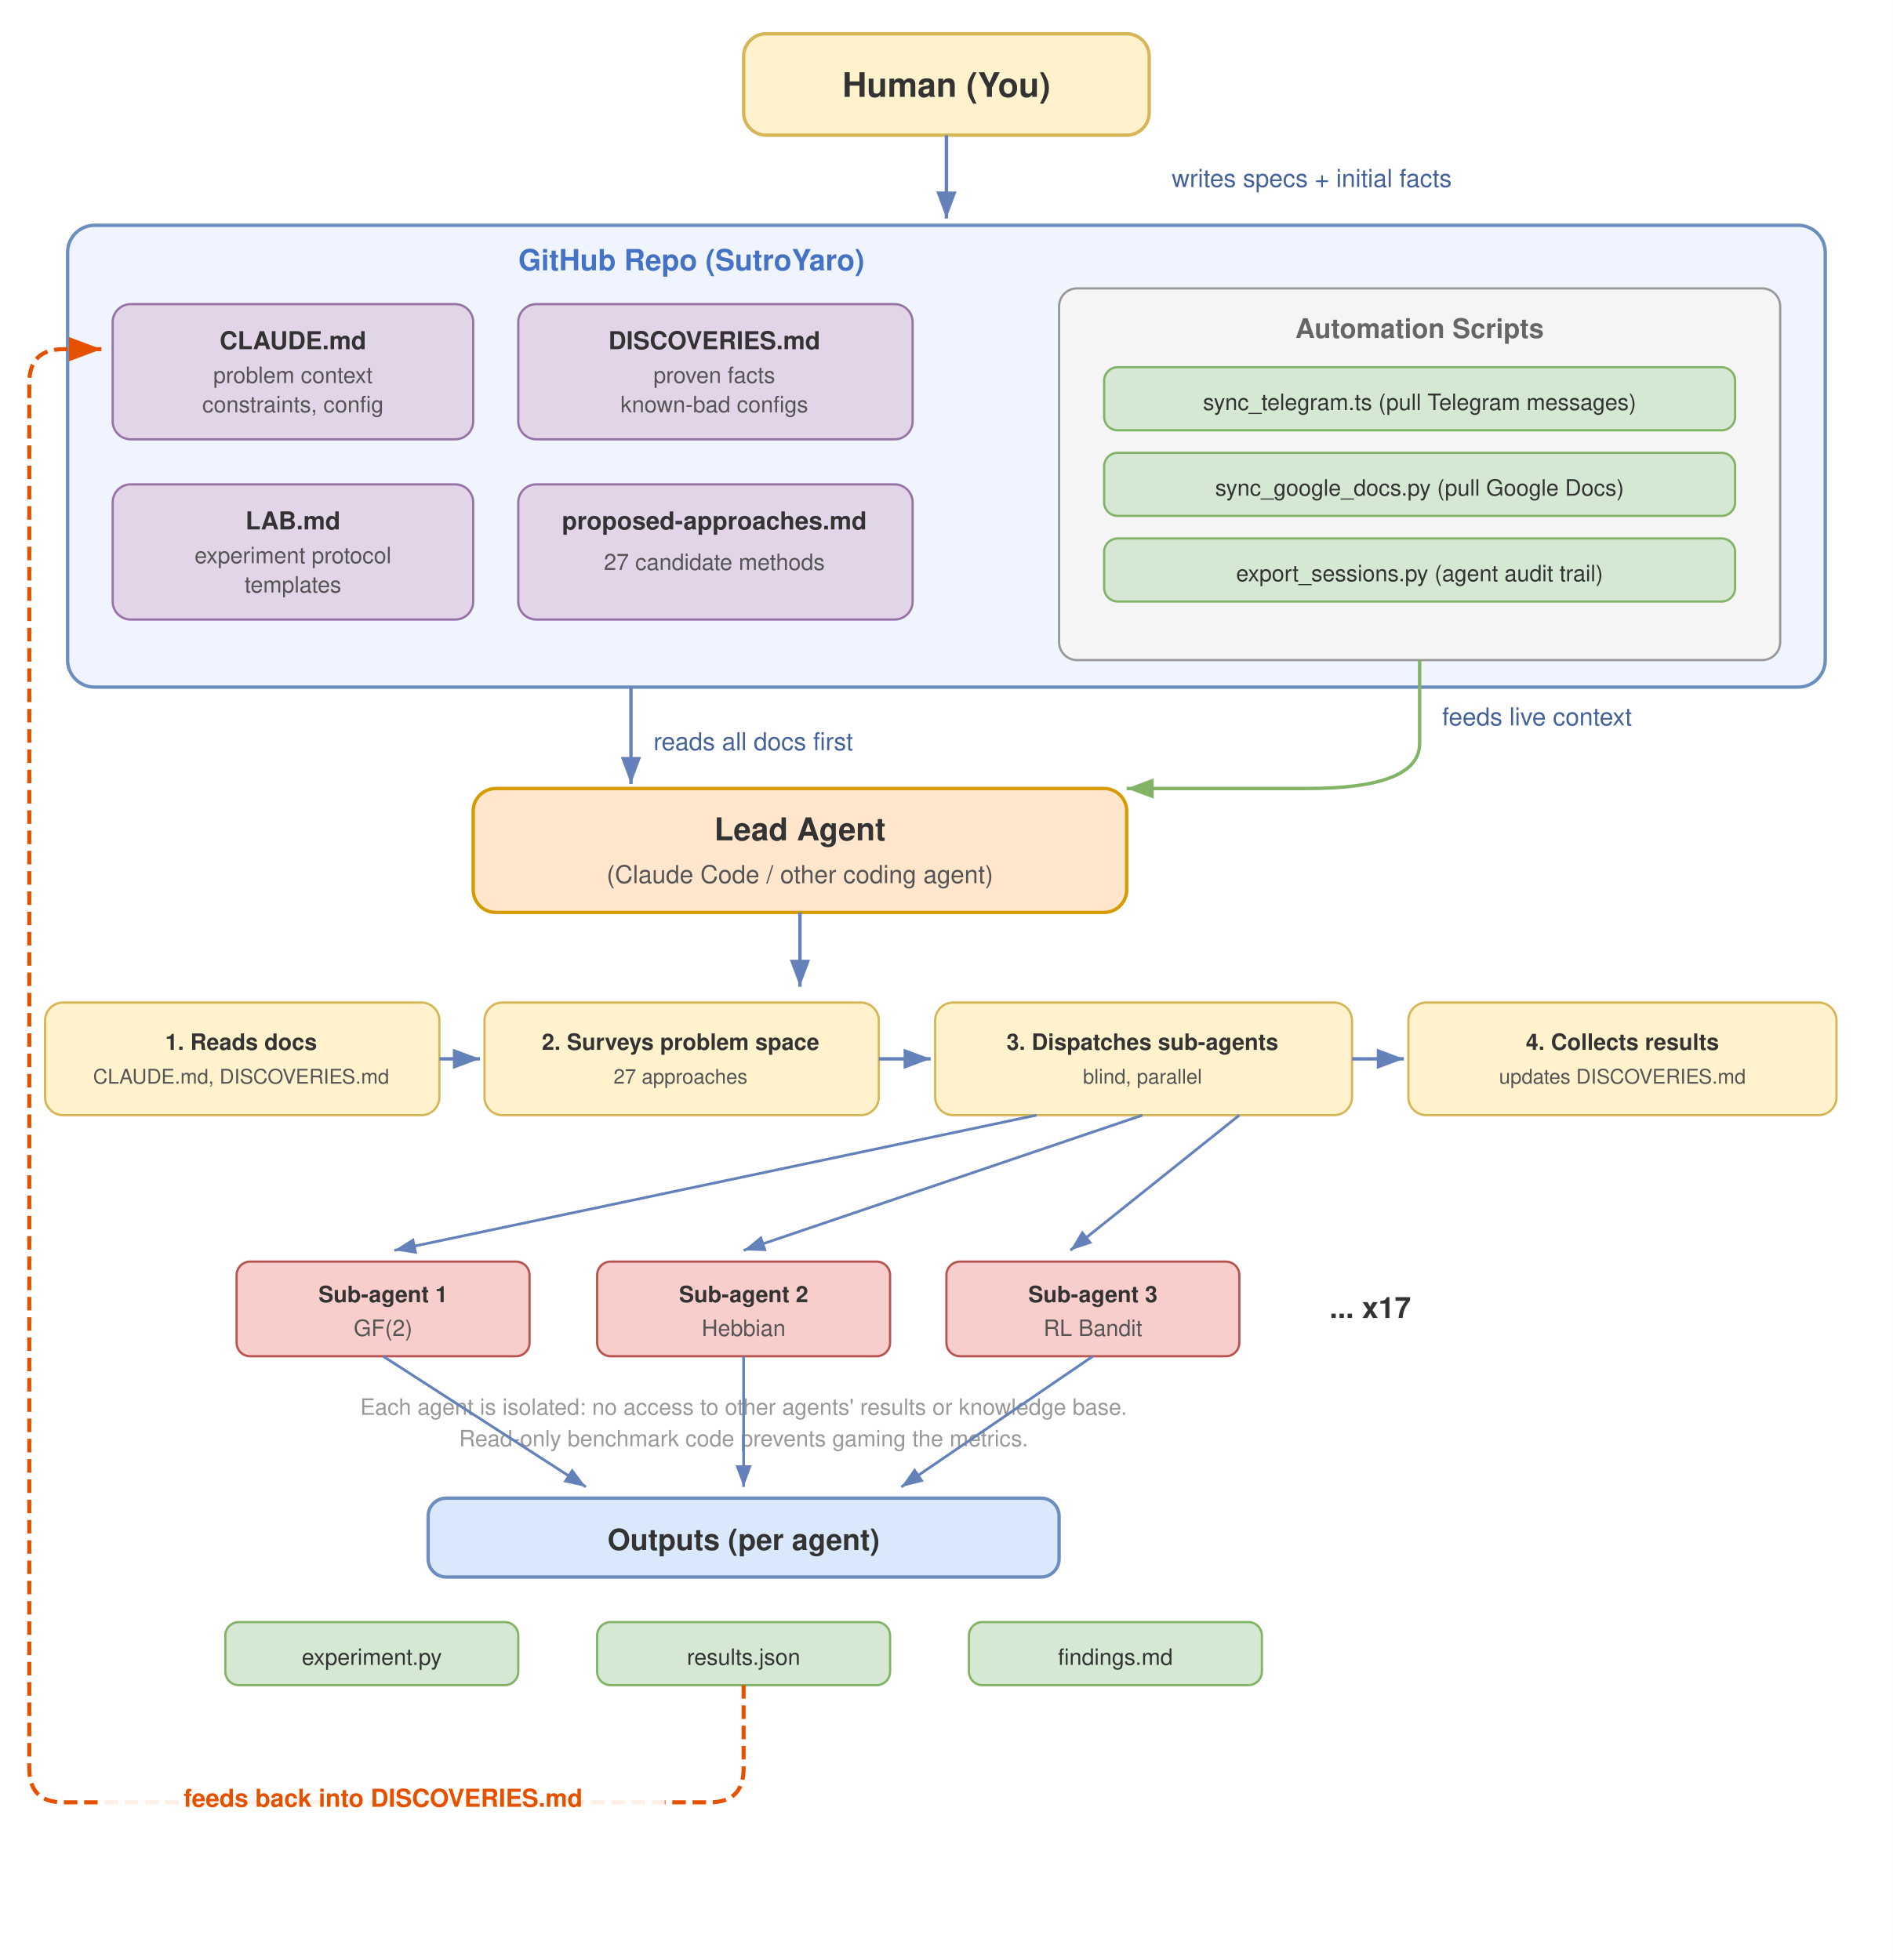
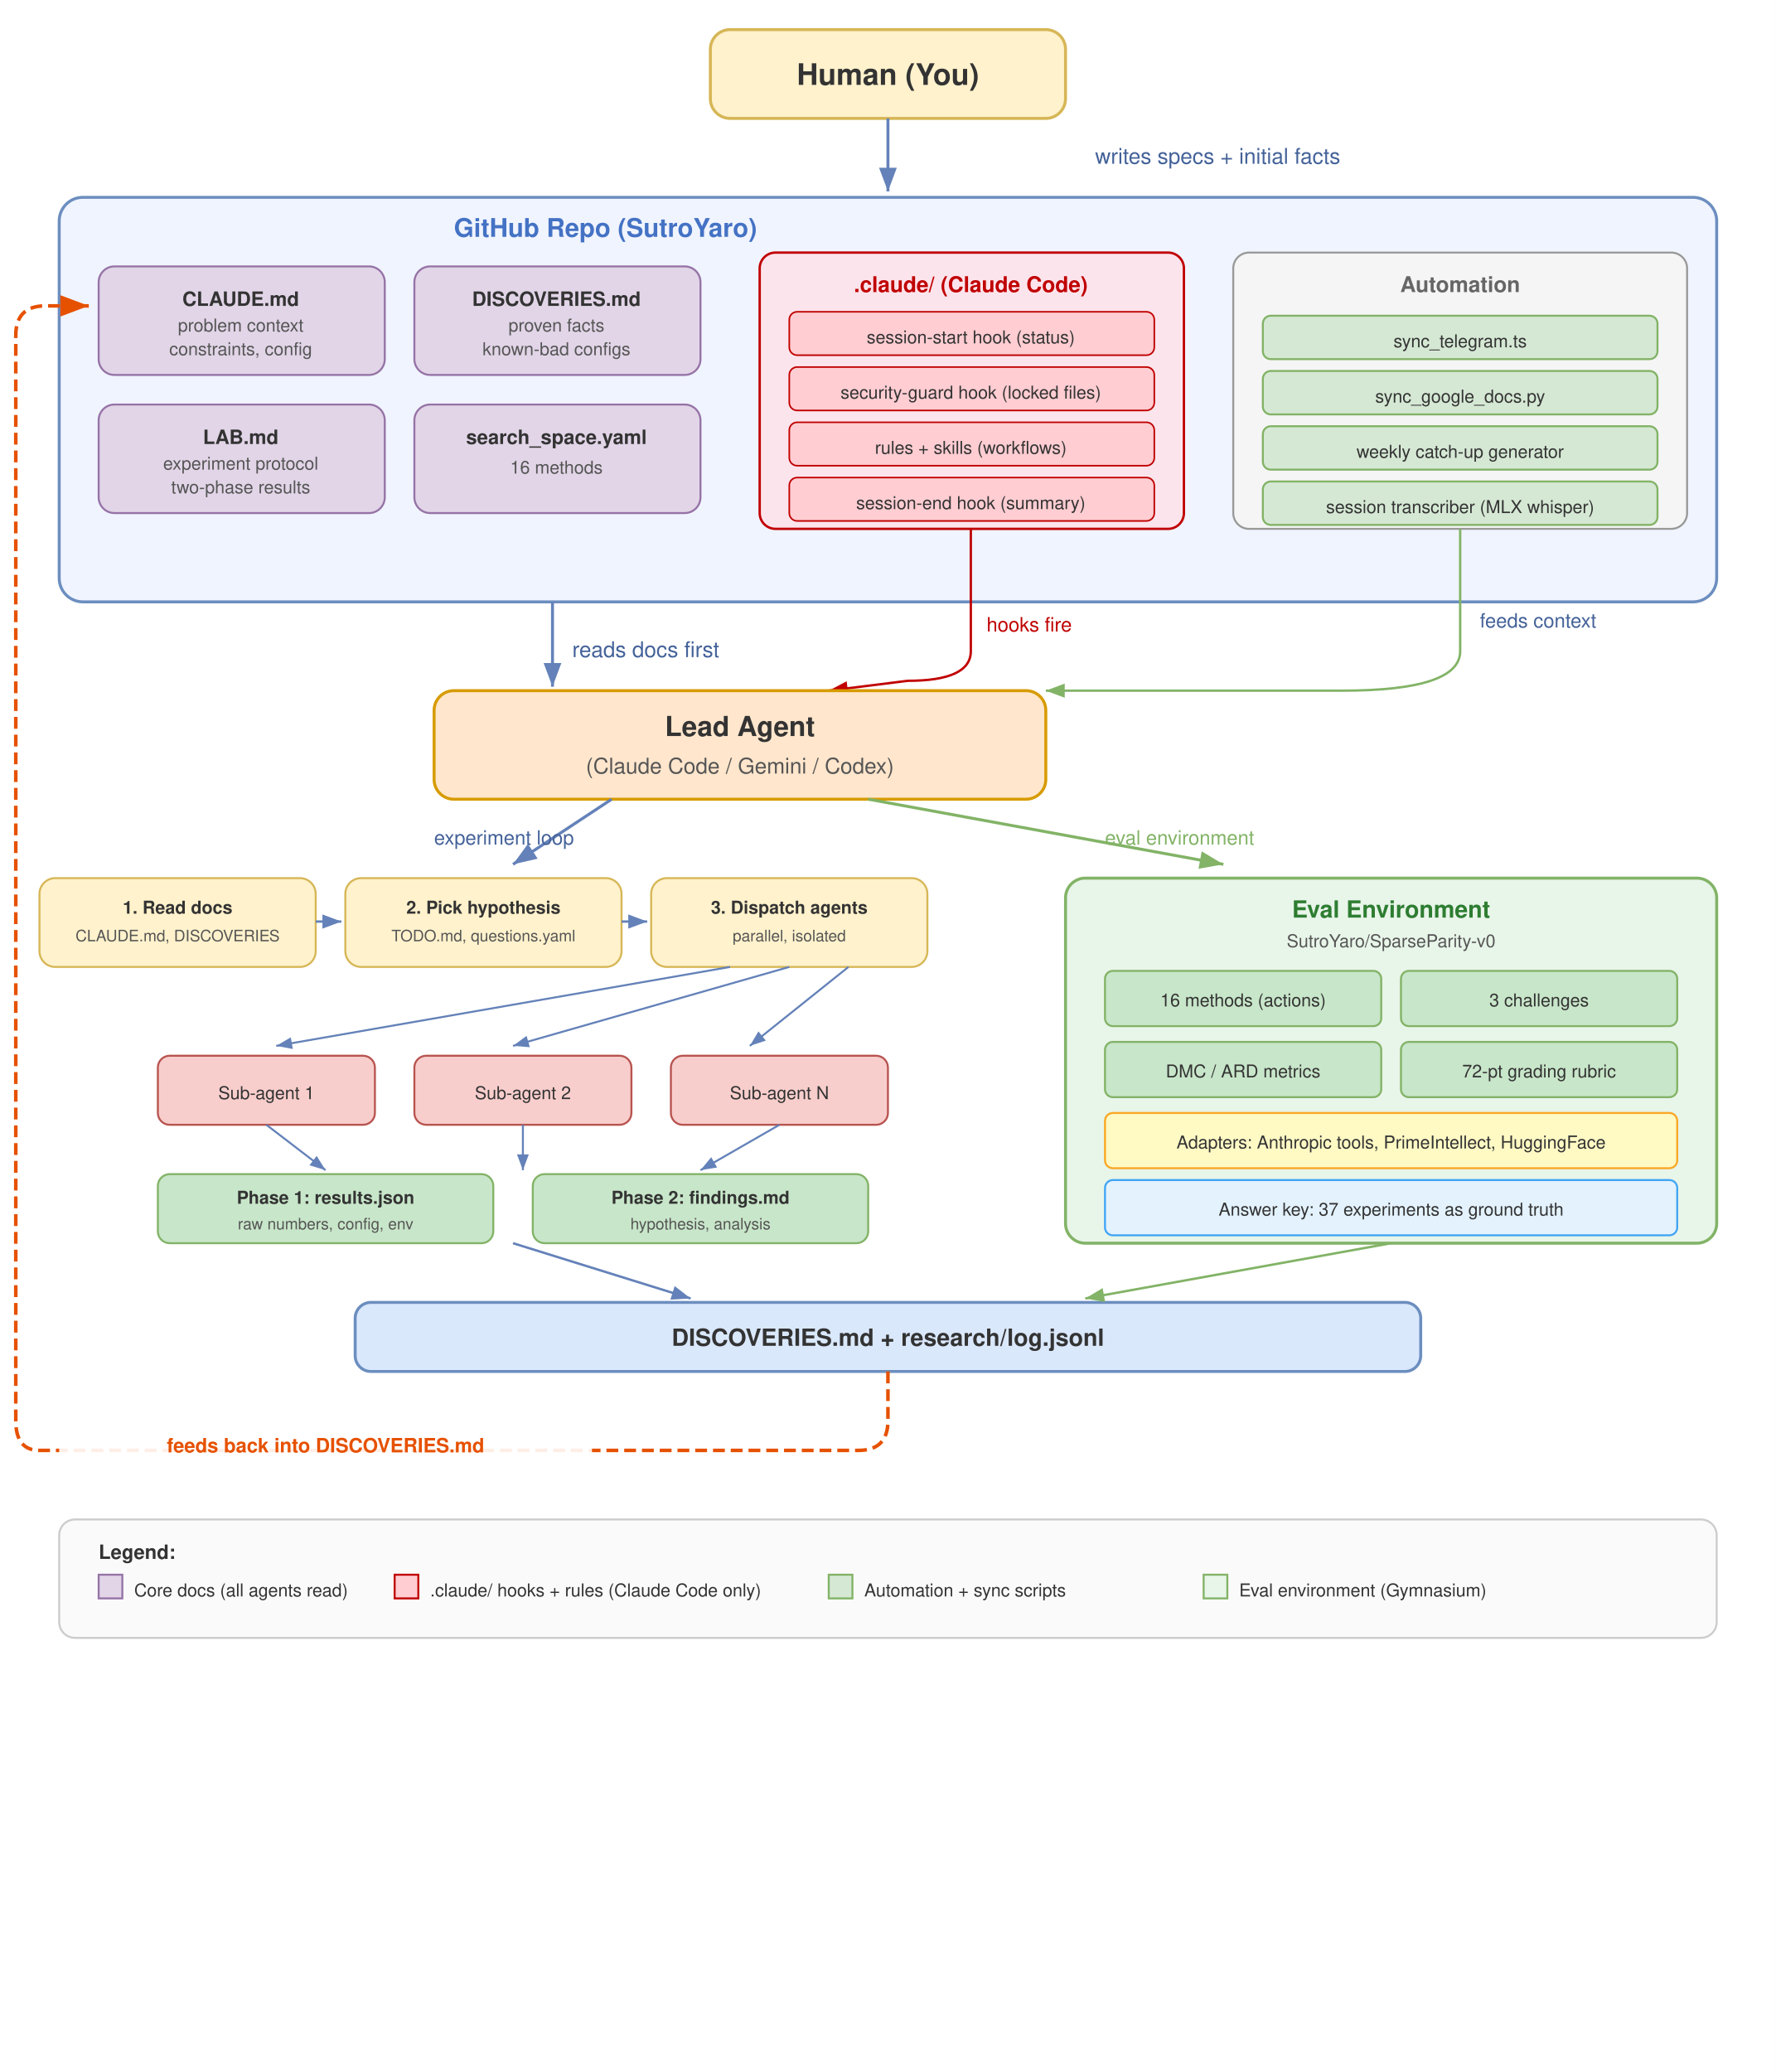
- <svg xmlns="http://www.w3.org/2000/svg" width="840" height="870" viewBox="0 0 840 870" font-family="Helvetica, Arial, sans-serif">
-   <rect width="840" height="870" fill="white" />
+ <svg xmlns="http://www.w3.org/2000/svg" width="900" height="1050" viewBox="0 0 900 1050" font-family="Helvetica, Arial, sans-serif">
+   <rect width="900" height="1050" fill="white" />
  <defs>
    <marker id="ab" markerWidth="8" markerHeight="6" refX="8" refY="3" orient="auto">
      <path d="M0,0 L8,3 L0,6 Z" fill="#6482b9" />
    </marker>
    <marker id="ag" markerWidth="8" markerHeight="6" refX="8" refY="3" orient="auto">
      <path d="M0,0 L8,3 L0,6 Z" fill="#82b366" />
    </marker>
    <marker id="ao" markerWidth="8" markerHeight="6" refX="8" refY="3" orient="auto">
      <path d="M0,0 L8,3 L0,6 Z" fill="#e65100" />
    </marker>
+     <marker id="ar" markerWidth="8" markerHeight="6" refX="8" refY="3" orient="auto">
+       <path d="M0,0 L8,3 L0,6 Z" fill="#c00000" />
+     </marker>
  </defs>
-   <rect x="330" y="15" width="180" height="45" rx="10" fill="#fff2cc" stroke="#d6b656" stroke-width="1.5" />
-   <text x="420" y="43" text-anchor="middle" font-size="15" font-weight="bold" fill="#333">Human (You)</text>
-   <line x1="420" y1="60" x2="420" y2="97" stroke="#6482b9" stroke-width="1.5" marker-end="url(#ab)" />
-   <text x="520" y="83" font-size="11" fill="#446299">writes specs + initial facts</text>
-   <rect x="30" y="100" width="780" height="205" rx="12" fill="#f0f4ff" stroke="#6c8ebf" stroke-width="1.5" />
+   <rect x="360" y="15" width="180" height="45" rx="10" fill="#fff2cc" stroke="#d6b656" stroke-width="1.5" />
+   <text x="450" y="43" text-anchor="middle" font-size="15" font-weight="bold" fill="#333">Human (You)</text>
+   <line x1="450" y1="60" x2="450" y2="97" stroke="#6482b9" stroke-width="1.5" marker-end="url(#ab)" />
+   <text x="555" y="83" font-size="11" fill="#446299">writes specs + initial facts</text>
+   <rect x="30" y="100" width="840" height="205" rx="12" fill="#f0f4ff" stroke="#6c8ebf" stroke-width="1.5" />
  <text x="230" y="120" font-size="13" font-weight="bold" fill="#4472c4">GitHub Repo (SutroYaro)</text>
-   <rect x="50" y="135" width="160" height="60" rx="8" fill="#e1d5e7" stroke="#9673a6" />
-   <text x="130" y="155" text-anchor="middle" font-size="11" font-weight="bold" fill="#333">CLAUDE.md</text>
-   <text x="130" y="170" text-anchor="middle" font-size="10" fill="#555">problem context</text>
-   <text x="130" y="183" text-anchor="middle" font-size="10" fill="#555">constraints, config</text>
-   <rect x="230" y="135" width="175" height="60" rx="8" fill="#e1d5e7" stroke="#9673a6" />
-   <text x="317" y="155" text-anchor="middle" font-size="11" font-weight="bold" fill="#333">DISCOVERIES.md</text>
-   <text x="317" y="170" text-anchor="middle" font-size="10" fill="#555">proven facts</text>
-   <text x="317" y="183" text-anchor="middle" font-size="10" fill="#555">known-bad configs</text>
-   <rect x="50" y="215" width="160" height="60" rx="8" fill="#e1d5e7" stroke="#9673a6" />
-   <text x="130" y="235" text-anchor="middle" font-size="11" font-weight="bold" fill="#333">LAB.md</text>
-   <text x="130" y="250" text-anchor="middle" font-size="10" fill="#555">experiment protocol</text>
-   <text x="130" y="263" text-anchor="middle" font-size="10" fill="#555">templates</text>
-   <rect x="230" y="215" width="175" height="60" rx="8" fill="#e1d5e7" stroke="#9673a6" />
-   <text x="317" y="235" text-anchor="middle" font-size="11" font-weight="bold" fill="#333">proposed-approaches.md</text>
-   <text x="317" y="253" text-anchor="middle" font-size="10" fill="#555">27 candidate methods</text>
-   <rect x="470" y="128" width="320" height="165" rx="8" fill="#f5f5f5" stroke="#999" />
-   <text x="630" y="150" text-anchor="middle" font-size="12" font-weight="bold" fill="#666">Automation Scripts</text>
-   <rect x="490" y="163" width="280" height="28" rx="6" fill="#d5e8d4" stroke="#82b366" />
-   <text x="630" y="182" text-anchor="middle" font-size="10" fill="#333">sync_telegram.ts (pull Telegram messages)</text>
-   <rect x="490" y="201" width="280" height="28" rx="6" fill="#d5e8d4" stroke="#82b366" />
-   <text x="630" y="220" text-anchor="middle" font-size="10" fill="#333">sync_google_docs.py (pull Google Docs)</text>
-   <rect x="490" y="239" width="280" height="28" rx="6" fill="#d5e8d4" stroke="#82b366" />
-   <text x="630" y="258" text-anchor="middle" font-size="10" fill="#333">export_sessions.py (agent audit trail)</text>
+   <rect x="50" y="135" width="145" height="55" rx="8" fill="#e1d5e7" stroke="#9673a6" />
+   <text x="122" y="155" text-anchor="middle" font-size="10" font-weight="bold" fill="#333">CLAUDE.md</text>
+   <text x="122" y="168" text-anchor="middle" font-size="9" fill="#555">problem context</text>
+   <text x="122" y="180" text-anchor="middle" font-size="9" fill="#555">constraints, config</text>
+   <rect x="210" y="135" width="145" height="55" rx="8" fill="#e1d5e7" stroke="#9673a6" />
+   <text x="282" y="155" text-anchor="middle" font-size="10" font-weight="bold" fill="#333">DISCOVERIES.md</text>
+   <text x="282" y="168" text-anchor="middle" font-size="9" fill="#555">proven facts</text>
+   <text x="282" y="180" text-anchor="middle" font-size="9" fill="#555">known-bad configs</text>
+   <rect x="50" y="205" width="145" height="55" rx="8" fill="#e1d5e7" stroke="#9673a6" />
+   <text x="122" y="225" text-anchor="middle" font-size="10" font-weight="bold" fill="#333">LAB.md</text>
+   <text x="122" y="238" text-anchor="middle" font-size="9" fill="#555">experiment protocol</text>
+   <text x="122" y="250" text-anchor="middle" font-size="9" fill="#555">two-phase results</text>
+   <rect x="210" y="205" width="145" height="55" rx="8" fill="#e1d5e7" stroke="#9673a6" />
+   <text x="282" y="225" text-anchor="middle" font-size="10" font-weight="bold" fill="#333">search_space.yaml</text>
+   <text x="282" y="240" text-anchor="middle" font-size="9" fill="#555">16 methods</text>
+   <rect x="385" y="128" width="215" height="140" rx="8" fill="#fce4ec" stroke="#c00000" stroke-width="1.2" />
+   <text x="492" y="148" text-anchor="middle" font-size="11" font-weight="bold" fill="#c00000">.claude/ (Claude Code)</text>
+   <rect x="400" y="158" width="185" height="22" rx="4" fill="#ffcdd2" stroke="#c00000" stroke-width="0.8" />
+   <text x="492" y="174" text-anchor="middle" font-size="9" fill="#333">session-start hook (status)</text>
+   <rect x="400" y="186" width="185" height="22" rx="4" fill="#ffcdd2" stroke="#c00000" stroke-width="0.8" />
+   <text x="492" y="202" text-anchor="middle" font-size="9" fill="#333">security-guard hook (locked files)</text>
+   <rect x="400" y="214" width="185" height="22" rx="4" fill="#ffcdd2" stroke="#c00000" stroke-width="0.8" />
+   <text x="492" y="230" text-anchor="middle" font-size="9" fill="#333">rules + skills (workflows)</text>
+   <rect x="400" y="242" width="185" height="22" rx="4" fill="#ffcdd2" stroke="#c00000" stroke-width="0.8" />
+   <text x="492" y="258" text-anchor="middle" font-size="9" fill="#333">session-end hook (summary)</text>
+   <rect x="625" y="128" width="230" height="140" rx="8" fill="#f5f5f5" stroke="#999" />
+   <text x="740" y="148" text-anchor="middle" font-size="11" font-weight="bold" fill="#666">Automation</text>
+   <rect x="640" y="160" width="200" height="22" rx="4" fill="#d5e8d4" stroke="#82b366" />
+   <text x="740" y="176" text-anchor="middle" font-size="9" fill="#333">sync_telegram.ts</text>
+   <rect x="640" y="188" width="200" height="22" rx="4" fill="#d5e8d4" stroke="#82b366" />
+   <text x="740" y="204" text-anchor="middle" font-size="9" fill="#333">sync_google_docs.py</text>
+   <rect x="640" y="216" width="200" height="22" rx="4" fill="#d5e8d4" stroke="#82b366" />
+   <text x="740" y="232" text-anchor="middle" font-size="9" fill="#333">weekly catch-up generator</text>
+   <rect x="640" y="244" width="200" height="22" rx="4" fill="#d5e8d4" stroke="#82b366" />
+   <text x="740" y="260" text-anchor="middle" font-size="9" fill="#333">session transcriber (MLX whisper)</text>
  <line x1="280" y1="305" x2="280" y2="348" stroke="#6482b9" stroke-width="1.5" marker-end="url(#ab)" />
-   <text x="290" y="333" font-size="11" fill="#446299">reads all docs first</text>
-   <path d="M 630 293 L 630 330 Q 630 350 580 350 L 500 350" stroke="#82b366" stroke-width="1.5" fill="none" marker-end="url(#ag)" />
-   <text x="640" y="322" font-size="11" fill="#446299">feeds live context</text>
-   <rect x="210" y="350" width="290" height="55" rx="10" fill="#ffe6cc" stroke="#d79b00" stroke-width="1.5" />
-   <text x="355" y="373" text-anchor="middle" font-size="14" font-weight="bold" fill="#333">Lead Agent</text>
-   <text x="355" y="392" text-anchor="middle" font-size="11" fill="#555">(Claude Code / other coding agent)</text>
-   <line x1="355" y1="405" x2="355" y2="438" stroke="#6482b9" stroke-width="1.5" marker-end="url(#ab)" />
-   <rect x="20" y="445" width="175" height="50" rx="8" fill="#fff2cc" stroke="#d6b656" />
-   <text x="107" y="466" text-anchor="middle" font-size="10" font-weight="bold" fill="#333">1. Reads docs</text>
-   <text x="107" y="481" text-anchor="middle" font-size="9" fill="#555">CLAUDE.md, DISCOVERIES.md</text>
-   <rect x="215" y="445" width="175" height="50" rx="8" fill="#fff2cc" stroke="#d6b656" />
-   <text x="302" y="466" text-anchor="middle" font-size="10" font-weight="bold" fill="#333">2. Surveys problem space</text>
-   <text x="302" y="481" text-anchor="middle" font-size="9" fill="#555">27 approaches</text>
-   <rect x="415" y="445" width="185" height="50" rx="8" fill="#fff2cc" stroke="#d6b656" />
-   <text x="507" y="466" text-anchor="middle" font-size="10" font-weight="bold" fill="#333">3. Dispatches sub-agents</text>
-   <text x="507" y="481" text-anchor="middle" font-size="9" fill="#555">blind, parallel</text>
-   <rect x="625" y="445" width="190" height="50" rx="8" fill="#fff2cc" stroke="#d6b656" />
-   <text x="720" y="466" text-anchor="middle" font-size="10" font-weight="bold" fill="#333">4. Collects results</text>
-   <text x="720" y="481" text-anchor="middle" font-size="9" fill="#555">updates DISCOVERIES.md</text>
-   <line x1="195" y1="470" x2="213" y2="470" stroke="#6482b9" stroke-width="1.5" marker-end="url(#ab)" />
-   <line x1="390" y1="470" x2="413" y2="470" stroke="#6482b9" stroke-width="1.5" marker-end="url(#ab)" />
-   <line x1="600" y1="470" x2="623" y2="470" stroke="#6482b9" stroke-width="1.5" marker-end="url(#ab)" />
-   <line x1="460" y1="495" x2="175" y2="555" stroke="#6482b9" stroke-width="1.2" marker-end="url(#ab)" />
-   <line x1="507" y1="495" x2="330" y2="555" stroke="#6482b9" stroke-width="1.2" marker-end="url(#ab)" />
-   <line x1="550" y1="495" x2="475" y2="555" stroke="#6482b9" stroke-width="1.2" marker-end="url(#ab)" />
-   <rect x="105" y="560" width="130" height="42" rx="6" fill="#f8cecc" stroke="#b85450" />
-   <text x="170" y="578" text-anchor="middle" font-size="10" font-weight="bold" fill="#333">Sub-agent 1</text>
-   <text x="170" y="593" text-anchor="middle" font-size="10" fill="#555">GF(2)</text>
-   <rect x="265" y="560" width="130" height="42" rx="6" fill="#f8cecc" stroke="#b85450" />
-   <text x="330" y="578" text-anchor="middle" font-size="10" font-weight="bold" fill="#333">Sub-agent 2</text>
-   <text x="330" y="593" text-anchor="middle" font-size="10" fill="#555">Hebbian</text>
-   <rect x="420" y="560" width="130" height="42" rx="6" fill="#f8cecc" stroke="#b85450" />
-   <text x="485" y="578" text-anchor="middle" font-size="10" font-weight="bold" fill="#333">Sub-agent 3</text>
-   <text x="485" y="593" text-anchor="middle" font-size="10" fill="#555">RL Bandit</text>
-   <text x="590" y="585" font-size="13" fill="#333" font-weight="bold">... x17</text>
-   <text x="330" y="628" text-anchor="middle" font-size="10" fill="#999">Each agent is isolated: no access to other agents' results or knowledge base.</text>
-   <text x="330" y="642" text-anchor="middle" font-size="10" fill="#999">Read-only benchmark code prevents gaming the metrics.</text>
-   <line x1="170" y1="602" x2="260" y2="660" stroke="#6482b9" stroke-width="1.2" marker-end="url(#ab)" />
-   <line x1="330" y1="602" x2="330" y2="660" stroke="#6482b9" stroke-width="1.2" marker-end="url(#ab)" />
-   <line x1="485" y1="602" x2="400" y2="660" stroke="#6482b9" stroke-width="1.2" marker-end="url(#ab)" />
-   <rect x="190" y="665" width="280" height="35" rx="8" fill="#dae8fc" stroke="#6c8ebf" stroke-width="1.5" />
-   <text x="330" y="688" text-anchor="middle" font-size="13" font-weight="bold" fill="#333">Outputs (per agent)</text>
-   <rect x="100" y="720" width="130" height="28" rx="6" fill="#d5e8d4" stroke="#82b366" />
-   <text x="165" y="739" text-anchor="middle" font-size="10" fill="#333">experiment.py</text>
-   <rect x="265" y="720" width="130" height="28" rx="6" fill="#d5e8d4" stroke="#82b366" />
-   <text x="330" y="739" text-anchor="middle" font-size="10" fill="#333">results.json</text>
-   <rect x="430" y="720" width="130" height="28" rx="6" fill="#d5e8d4" stroke="#82b366" />
-   <text x="495" y="739" text-anchor="middle" font-size="10" fill="#333">findings.md</text>
-   <path d="M 330 748 L 330 785 Q 330 800 315 800 L 28 800 Q 13 800 13 785 L 13 170 Q 13 155 28 155 L 45 155" stroke="#e65100" stroke-width="1.8" fill="none" stroke-dasharray="6,3" marker-end="url(#ao)" />
-   <rect x="45" y="787" width="250" height="22" rx="4" fill="white" fill-opacity="0.9" />
-   <text x="170" y="802" text-anchor="middle" font-size="11" font-weight="bold" fill="#e65100">feeds back into DISCOVERIES.md</text>
+   <text x="290" y="333" font-size="11" fill="#446299">reads docs first</text>
+   <path d="M 492 268 L 492 330 Q 492 345 460 345 L 420 350" stroke="#c00000" stroke-width="1.2" fill="none" marker-end="url(#ar)" />
+   <text x="500" y="320" font-size="10" fill="#c00000">hooks fire</text>
+   <path d="M 740 268 L 740 330 Q 740 350 680 350 L 530 350" stroke="#82b366" stroke-width="1.2" fill="none" marker-end="url(#ag)" />
+   <text x="750" y="318" font-size="10" fill="#446299">feeds context</text>
+   <rect x="220" y="350" width="310" height="55" rx="10" fill="#ffe6cc" stroke="#d79b00" stroke-width="1.5" />
+   <text x="375" y="373" text-anchor="middle" font-size="14" font-weight="bold" fill="#333">Lead Agent</text>
+   <text x="375" y="392" text-anchor="middle" font-size="11" fill="#555">(Claude Code / Gemini / Codex)</text>
+   <line x1="310" y1="405" x2="260" y2="438" stroke="#6482b9" stroke-width="1.5" marker-end="url(#ab)" />
+   <text x="220" y="428" font-size="10" fill="#446299">experiment loop</text>
+   <line x1="440" y1="405" x2="620" y2="438" stroke="#82b366" stroke-width="1.5" marker-end="url(#ag)" />
+   <text x="560" y="428" font-size="10" fill="#82b366">eval environment</text>
+   <rect x="20" y="445" width="140" height="45" rx="8" fill="#fff2cc" stroke="#d6b656" />
+   <text x="90" y="463" text-anchor="middle" font-size="9" font-weight="bold" fill="#333">1. Read docs</text>
+   <text x="90" y="477" text-anchor="middle" font-size="8" fill="#555">CLAUDE.md, DISCOVERIES</text>
+   <rect x="175" y="445" width="140" height="45" rx="8" fill="#fff2cc" stroke="#d6b656" />
+   <text x="245" y="463" text-anchor="middle" font-size="9" font-weight="bold" fill="#333">2. Pick hypothesis</text>
+   <text x="245" y="477" text-anchor="middle" font-size="8" fill="#555">TODO.md, questions.yaml</text>
+   <rect x="330" y="445" width="140" height="45" rx="8" fill="#fff2cc" stroke="#d6b656" />
+   <text x="400" y="463" text-anchor="middle" font-size="9" font-weight="bold" fill="#333">3. Dispatch agents</text>
+   <text x="400" y="477" text-anchor="middle" font-size="8" fill="#555">parallel, isolated</text>
+   <line x1="160" y1="467" x2="173" y2="467" stroke="#6482b9" stroke-width="1.2" marker-end="url(#ab)" />
+   <line x1="315" y1="467" x2="328" y2="467" stroke="#6482b9" stroke-width="1.2" marker-end="url(#ab)" />
+   <line x1="370" y1="490" x2="140" y2="530" stroke="#6482b9" stroke-width="1" marker-end="url(#ab)" />
+   <line x1="400" y1="490" x2="260" y2="530" stroke="#6482b9" stroke-width="1" marker-end="url(#ab)" />
+   <line x1="430" y1="490" x2="380" y2="530" stroke="#6482b9" stroke-width="1" marker-end="url(#ab)" />
+   <rect x="80" y="535" width="110" height="35" rx="6" fill="#f8cecc" stroke="#b85450" />
+   <text x="135" y="557" text-anchor="middle" font-size="9" fill="#333">Sub-agent 1</text>
+   <rect x="210" y="535" width="110" height="35" rx="6" fill="#f8cecc" stroke="#b85450" />
+   <text x="265" y="557" text-anchor="middle" font-size="9" fill="#333">Sub-agent 2</text>
+   <rect x="340" y="535" width="110" height="35" rx="6" fill="#f8cecc" stroke="#b85450" />
+   <text x="395" y="557" text-anchor="middle" font-size="9" fill="#333">Sub-agent N</text>
+   <rect x="80" y="595" width="170" height="35" rx="6" fill="#c8e6c9" stroke="#82b366" />
+   <text x="165" y="610" text-anchor="middle" font-size="9" font-weight="bold" fill="#333">Phase 1: results.json</text>
+   <text x="165" y="623" text-anchor="middle" font-size="8" fill="#555">raw numbers, config, env</text>
+   <rect x="270" y="595" width="170" height="35" rx="6" fill="#c8e6c9" stroke="#82b366" />
+   <text x="355" y="610" text-anchor="middle" font-size="9" font-weight="bold" fill="#333">Phase 2: findings.md</text>
+   <text x="355" y="623" text-anchor="middle" font-size="8" fill="#555">hypothesis, analysis</text>
+   <line x1="135" y1="570" x2="165" y2="593" stroke="#6482b9" stroke-width="1" marker-end="url(#ab)" />
+   <line x1="265" y1="570" x2="265" y2="593" stroke="#6482b9" stroke-width="1" marker-end="url(#ab)" />
+   <line x1="395" y1="570" x2="355" y2="593" stroke="#6482b9" stroke-width="1" marker-end="url(#ab)" />
+   <rect x="540" y="445" width="330" height="185" rx="10" fill="#e8f5e9" stroke="#82b366" stroke-width="1.5" />
+   <text x="705" y="465" text-anchor="middle" font-size="12" font-weight="bold" fill="#2e7d32">Eval Environment</text>
+   <text x="705" y="480" text-anchor="middle" font-size="9" fill="#555">SutroYaro/SparseParity-v0</text>
+   <rect x="560" y="492" width="140" height="28" rx="4" fill="#c8e6c9" stroke="#82b366" />
+   <text x="630" y="510" text-anchor="middle" font-size="9" fill="#333">16 methods (actions)</text>
+   <rect x="710" y="492" width="140" height="28" rx="4" fill="#c8e6c9" stroke="#82b366" />
+   <text x="780" y="510" text-anchor="middle" font-size="9" fill="#333">3 challenges</text>
+   <rect x="560" y="528" width="140" height="28" rx="4" fill="#c8e6c9" stroke="#82b366" />
+   <text x="630" y="546" text-anchor="middle" font-size="9" fill="#333">DMC / ARD metrics</text>
+   <rect x="710" y="528" width="140" height="28" rx="4" fill="#c8e6c9" stroke="#82b366" />
+   <text x="780" y="546" text-anchor="middle" font-size="9" fill="#333">72-pt grading rubric</text>
+   <rect x="560" y="564" width="290" height="28" rx="4" fill="#fff9c4" stroke="#f9a825" />
+   <text x="705" y="582" text-anchor="middle" font-size="9" fill="#333">Adapters: Anthropic tools, PrimeIntellect, HuggingFace</text>
+   <rect x="560" y="598" width="290" height="28" rx="4" fill="#e3f2fd" stroke="#42a5f5" />
+   <text x="705" y="616" text-anchor="middle" font-size="9" fill="#333">Answer key: 37 experiments as ground truth</text>
+   <rect x="180" y="660" width="540" height="35" rx="8" fill="#dae8fc" stroke="#6c8ebf" stroke-width="1.5" />
+   <text x="450" y="682" text-anchor="middle" font-size="12" font-weight="bold" fill="#333">DISCOVERIES.md + research/log.jsonl</text>
+   <line x1="260" y1="630" x2="350" y2="658" stroke="#6482b9" stroke-width="1.2" marker-end="url(#ab)" />
+   <line x1="705" y1="630" x2="550" y2="658" stroke="#82b366" stroke-width="1.2" marker-end="url(#ag)" />
+   <path d="M 450 695 L 450 720 Q 450 735 435 735 L 20 735 Q 8 735 8 720 L 8 170 Q 8 155 23 155 L 45 155" stroke="#e65100" stroke-width="1.8" fill="none" stroke-dasharray="6,3" marker-end="url(#ao)" />
+   <rect x="30" y="722" width="270" height="20" rx="4" fill="white" fill-opacity="0.9" />
+   <text x="165" y="736" text-anchor="middle" font-size="10" font-weight="bold" fill="#e65100">feeds back into DISCOVERIES.md</text>
+   <rect x="30" y="770" width="840" height="60" rx="8" fill="#fafafa" stroke="#ccc" />
+   <text x="50" y="790" font-size="10" font-weight="bold" fill="#333">Legend:</text>
+   <rect x="50" y="798" width="12" height="12" fill="#e1d5e7" stroke="#9673a6" />
+   <text x="68" y="809" font-size="9" fill="#333">Core docs (all agents read)</text>
+   <rect x="200" y="798" width="12" height="12" fill="#ffcdd2" stroke="#c00000" />
+   <text x="218" y="809" font-size="9" fill="#333">.claude/ hooks + rules (Claude Code only)</text>
+   <rect x="420" y="798" width="12" height="12" fill="#d5e8d4" stroke="#82b366" />
+   <text x="438" y="809" font-size="9" fill="#333">Automation + sync scripts</text>
+   <rect x="610" y="798" width="12" height="12" fill="#e8f5e9" stroke="#82b366" />
+   <text x="628" y="809" font-size="9" fill="#333">Eval environment (Gymnasium)</text>
</svg>
